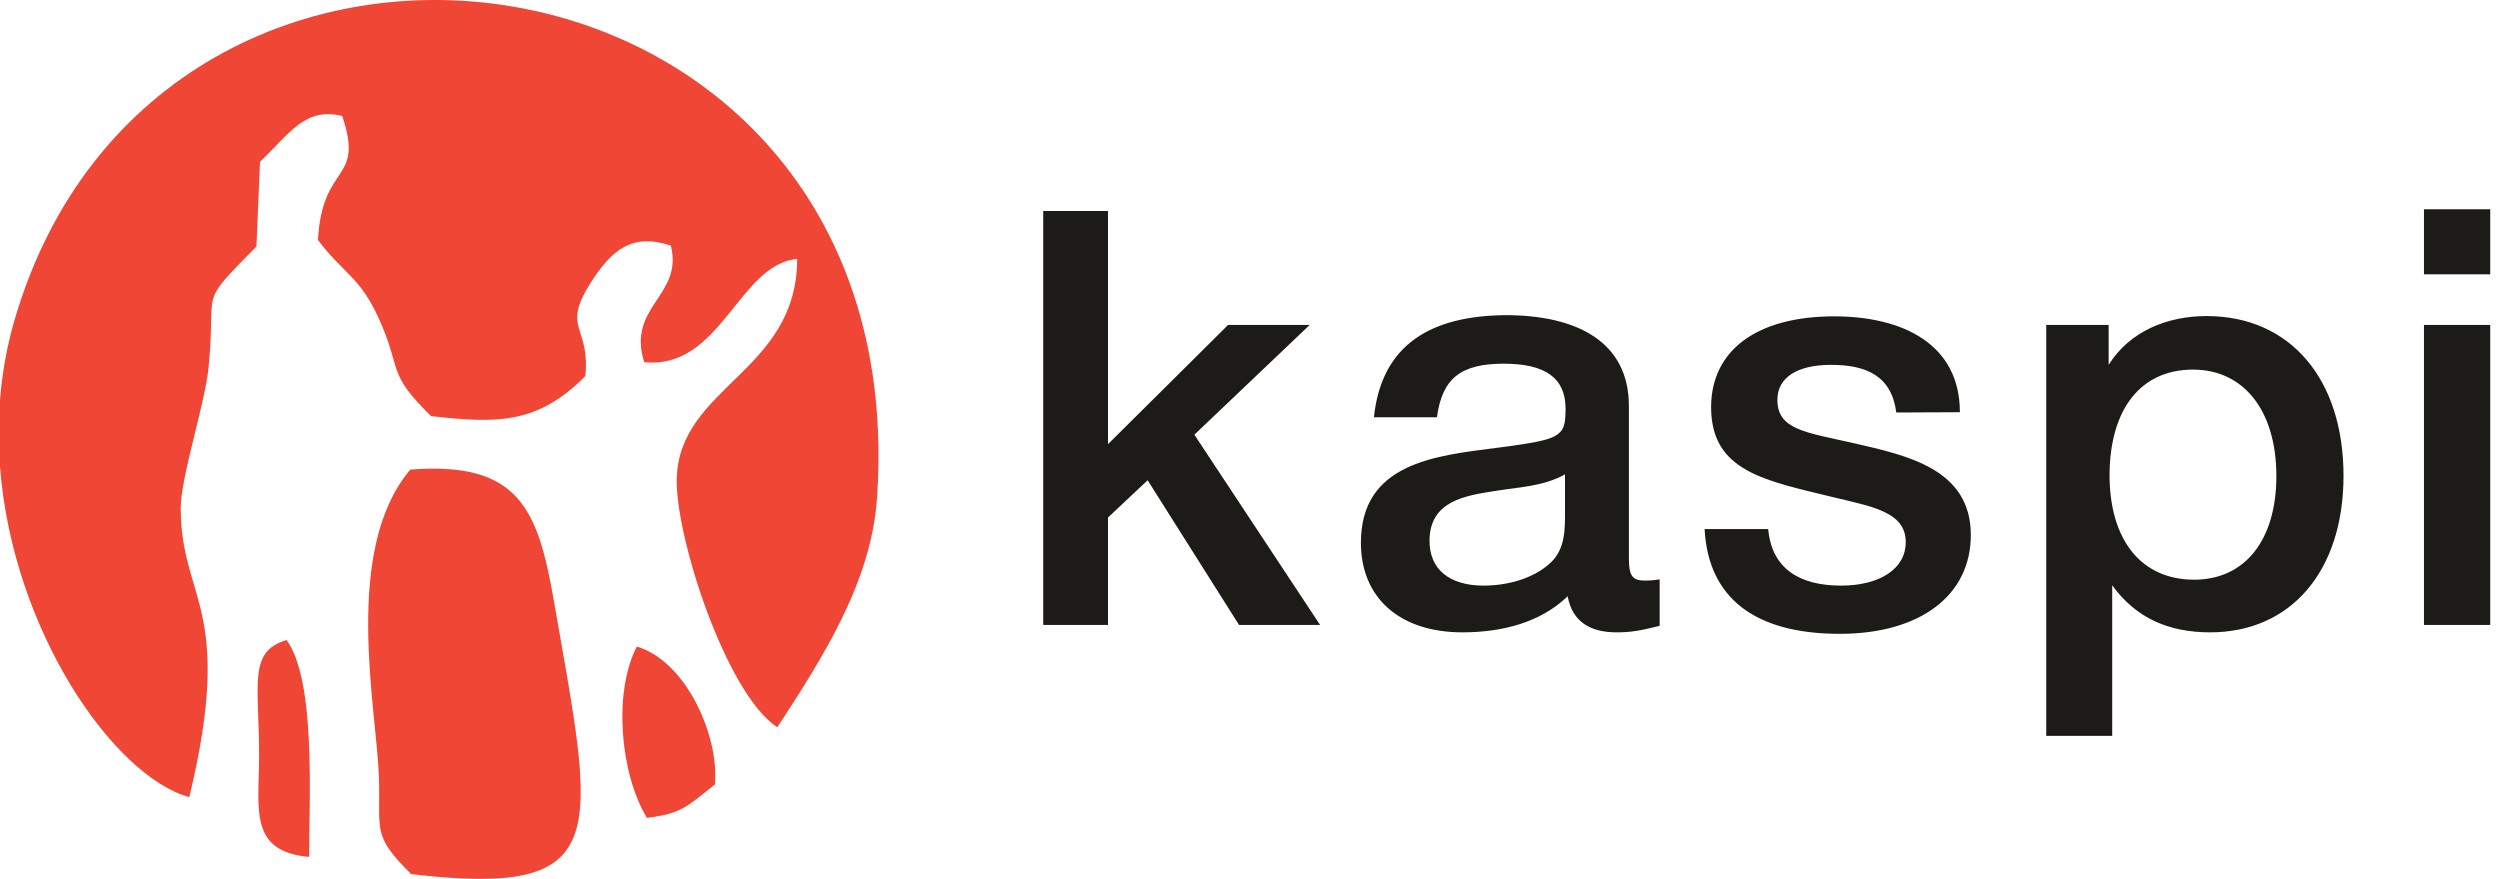
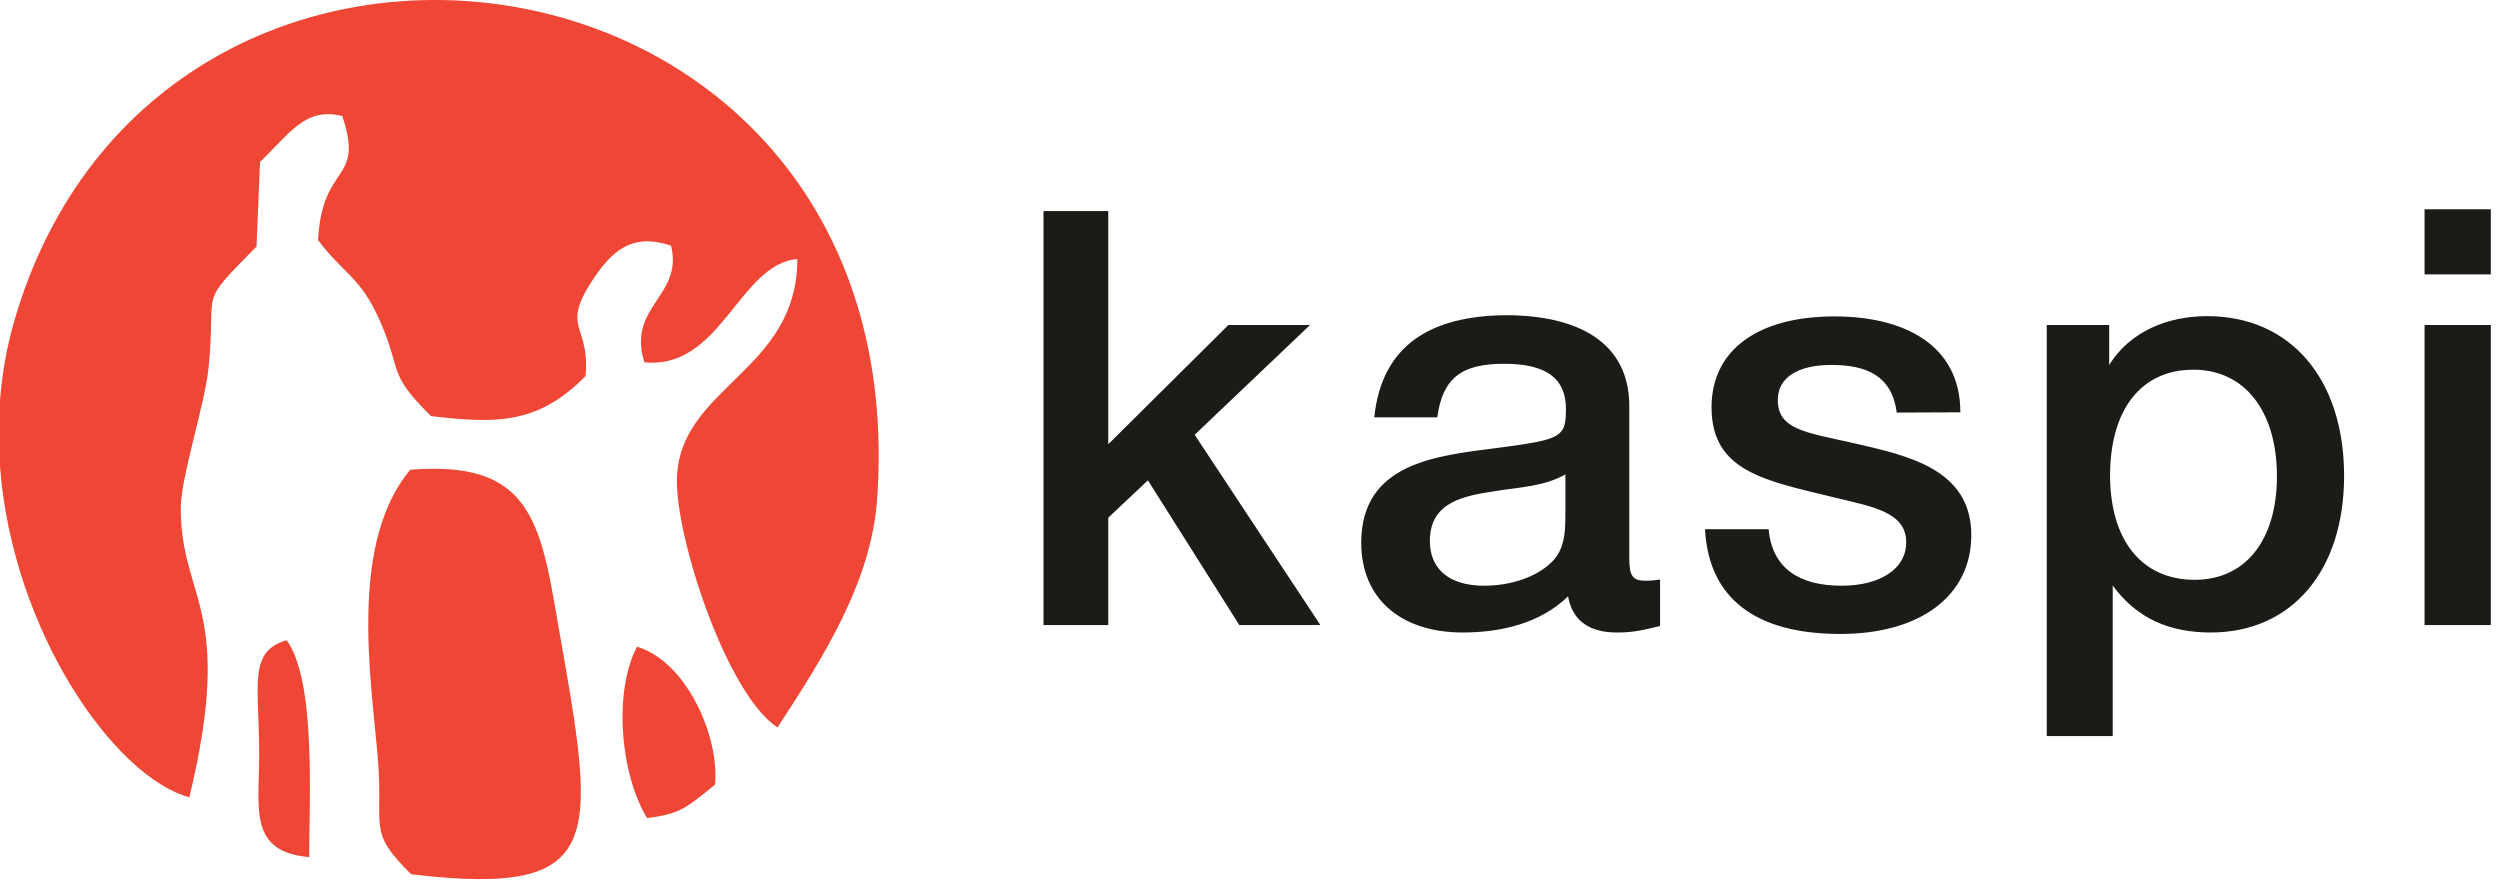
- <svg xmlns="http://www.w3.org/2000/svg" width="128" height="45" viewBox="0 0 128 45" fill="none">
-   <path d="M67.058 16.636H62.879L56.73 22.741V10.804H53.413V31.997H56.73V26.498L58.759 24.589L63.439 31.997H67.588L61.152 22.256L67.058 16.636ZM70.345 21.363H73.57C73.843 19.363 74.797 18.621 76.993 18.621C79.144 18.621 80.158 19.363 80.158 20.939C80.158 21.499 80.098 21.863 79.946 22.044C79.613 22.484 78.932 22.635 76.569 22.938C73.495 23.332 69.678 23.711 69.678 27.786C69.678 30.619 71.677 32.376 74.873 32.376C76.902 32.376 78.871 31.876 80.264 30.528C80.507 31.861 81.461 32.376 82.763 32.376C83.414 32.376 83.899 32.316 84.974 32.043V29.664C84.55 29.725 84.444 29.725 84.202 29.725C83.581 29.725 83.399 29.483 83.399 28.589V20.787C83.399 17.485 80.719 16.136 77.084 16.136C73.328 16.167 70.739 17.591 70.345 21.363ZM80.128 24.287V26.104C80.128 27.028 80.158 28.043 79.447 28.755C78.674 29.528 77.357 29.983 75.963 29.983C74.207 29.983 73.192 29.149 73.192 27.695C73.192 25.665 74.979 25.377 76.569 25.135C77.766 24.938 79.022 24.908 80.128 24.287ZM100.346 21.105C100.346 17.621 97.423 16.197 93.909 16.197C89.972 16.197 87.609 17.924 87.609 20.848C87.609 24.15 90.381 24.605 93.909 25.468C95.848 25.938 97.574 26.21 97.574 27.756C97.574 29.119 96.257 29.983 94.258 29.983C92.138 29.983 90.714 29.119 90.532 27.089H87.276C87.458 30.604 89.835 32.452 94.197 32.452C98.316 32.452 100.906 30.482 100.906 27.392C100.906 23.999 97.62 23.317 94.939 22.696C92.471 22.135 91.002 22.014 91.002 20.469C91.002 19.333 92.016 18.681 93.743 18.681C95.56 18.681 96.847 19.242 97.09 21.12L100.346 21.105ZM107.963 16.636H104.768V37.678H108.145V29.967C109.372 31.664 111.068 32.376 113.158 32.376C117.307 32.376 119.988 29.225 119.988 24.362C119.988 19.393 117.247 16.182 112.976 16.182C110.977 16.182 109.039 16.954 107.963 18.681V16.636ZM112.279 18.924C114.899 18.924 116.55 21.045 116.55 24.377C116.55 27.649 114.945 29.68 112.34 29.68C109.629 29.68 108.009 27.649 108.009 24.317C108.024 20.954 109.599 18.924 112.279 18.924ZM127.5 10.713H124.107V14.046H127.5V10.713ZM127.5 16.636H124.107V31.997H127.5V16.636Z" fill="#1C1B17" />
-   <path d="M9.692 40.813C12.04 31.073 9.253 30.739 9.253 26.013C9.253 24.437 10.495 20.665 10.677 18.832C11.101 14.621 10.056 15.742 13.13 12.621L13.312 8.288C14.857 6.804 15.629 5.471 17.522 5.94C18.673 9.364 16.492 8.288 16.28 12.288C17.567 14 18.431 14.166 19.4 16.317C20.627 19.044 19.748 19.014 22.065 21.302C25.473 21.695 27.532 21.71 29.971 19.256C30.228 16.636 28.714 16.863 30.258 14.454C31.319 12.803 32.364 11.909 34.347 12.576C34.999 15.151 32.076 15.681 32.984 18.544C36.907 18.938 37.816 13.53 40.814 13.257C40.814 19.029 34.787 19.787 34.65 24.483C34.559 27.422 37.164 35.511 39.799 37.238C42.117 33.678 44.615 29.8 44.903 25.498C46.917 -3.861 8.087 -9.209 0.712 16.499C0.333 17.817 0.106 19.15 0 20.483V23.892C0.651 32.345 5.861 39.768 9.692 40.813Z" fill="#EF4635" />
-   <path d="M21.05 44.753C31.546 45.995 30.44 42.753 28.365 30.8C27.547 26.089 26.593 23.605 21.005 24.044C17.522 28.18 19.279 36.239 19.4 39.769C19.491 42.556 19.021 42.738 21.05 44.753ZM33.121 41.874C34.877 41.662 35.18 41.299 36.604 40.163C36.831 37.754 35.18 33.876 32.606 33.103C31.394 35.436 31.742 39.587 33.121 41.874ZM15.826 43.874C15.826 40.935 16.189 34.86 14.675 32.77C12.661 33.361 13.281 35.088 13.266 38.769C13.251 41.465 12.751 43.601 15.826 43.874Z" fill="#EF4635" />
+ <svg xmlns="http://www.w3.org/2000/svg" width="91" height="32" viewBox="0 0 91 32" fill="none">
+   <path d="M47.686 11.83H44.714L40.341 16.171V7.682H37.983V22.753H40.341V18.843L41.784 17.485L45.112 22.753H48.063L43.486 15.826L47.686 11.83ZM50.023 15.191H52.317C52.51 13.769 53.189 13.241 54.75 13.241C56.28 13.241 57.001 13.769 57.001 14.889C57.001 15.288 56.958 15.546 56.85 15.676C56.614 15.988 56.129 16.096 54.449 16.311C52.263 16.591 49.549 16.861 49.549 19.759C49.549 21.773 50.97 23.023 53.243 23.023C54.686 23.023 56.086 22.667 57.077 21.708C57.249 22.656 57.927 23.023 58.853 23.023C59.317 23.023 59.661 22.98 60.426 22.786V21.094C60.124 21.137 60.049 21.137 59.877 21.137C59.435 21.137 59.306 20.965 59.306 20.329V14.781C59.306 12.433 57.4 11.474 54.815 11.474C52.144 11.496 50.303 12.508 50.023 15.191ZM56.98 17.27V18.563C56.98 19.22 57.001 19.942 56.495 20.448C55.946 20.997 55.009 21.32 54.018 21.32C52.769 21.32 52.047 20.728 52.047 19.694C52.047 18.25 53.318 18.046 54.449 17.873C55.3 17.733 56.194 17.712 56.98 17.27ZM71.357 15.008C71.357 12.53 69.278 11.517 66.78 11.517C63.98 11.517 62.3 12.745 62.3 14.825C62.3 17.173 64.27 17.496 66.78 18.11C68.158 18.444 69.386 18.638 69.386 19.737C69.386 20.706 68.449 21.32 67.027 21.32C65.52 21.32 64.507 20.706 64.378 19.263H62.063C62.192 21.762 63.883 23.076 66.984 23.076C69.914 23.076 71.755 21.676 71.755 19.478C71.755 17.065 69.418 16.581 67.512 16.139C65.757 15.74 64.712 15.654 64.712 14.555C64.712 13.747 65.434 13.284 66.661 13.284C67.954 13.284 68.869 13.683 69.041 15.018L71.357 15.008ZM76.774 11.83H74.501V26.793H76.903V21.31C77.775 22.516 78.981 23.023 80.468 23.023C83.418 23.023 85.325 20.782 85.325 17.324C85.325 13.79 83.375 11.507 80.338 11.507C78.917 11.507 77.538 12.056 76.774 13.284V11.83ZM79.843 13.457C81.706 13.457 82.88 14.965 82.88 17.335C82.88 19.662 81.738 21.105 79.886 21.105C77.958 21.105 76.806 19.662 76.806 17.291C76.817 14.9 77.937 13.457 79.843 13.457ZM90.666 7.618H88.254V9.988H90.666V7.618ZM90.666 11.83H88.254V22.753H90.666V11.83Z" fill="#1C1B17" />
+   <path d="M6.892 29.023C8.562 22.096 6.58 21.859 6.58 18.498C6.58 17.378 7.463 14.695 7.592 13.392C7.894 10.397 7.151 11.194 9.337 8.975L9.466 5.894C10.565 4.838 11.114 3.89 12.46 4.224C13.278 6.659 11.728 5.894 11.577 8.738C12.492 9.955 13.106 10.074 13.796 11.604C14.668 13.543 14.043 13.521 15.691 15.148C18.114 15.428 19.579 15.439 21.312 13.693C21.495 11.83 20.419 11.991 21.517 10.278C22.271 9.104 23.014 8.469 24.425 8.943C24.888 10.774 22.809 11.151 23.456 13.187C26.245 13.467 26.891 9.621 29.023 9.427C29.023 13.532 24.737 14.07 24.64 17.41C24.576 19.5 26.428 25.252 28.302 26.48C29.949 23.949 31.726 21.191 31.931 18.132C33.363 -2.746 5.751 -6.548 0.506 11.733C0.237 12.67 0.075 13.618 0 14.566V16.99C0.463 23.001 4.168 28.279 6.892 29.023Z" fill="#EF4635" />
+   <path d="M14.969 31.824C22.432 32.707 21.646 30.402 20.171 21.902C19.589 18.552 18.911 16.785 14.937 17.098C12.46 20.038 13.709 25.77 13.795 28.28C13.86 30.262 13.526 30.391 14.969 31.824ZM23.552 29.777C24.802 29.626 25.017 29.368 26.029 28.56C26.191 26.847 25.017 24.089 23.186 23.54C22.325 25.199 22.572 28.15 23.552 29.777ZM11.254 31.199C11.254 29.109 11.512 24.789 10.435 23.303C9.003 23.723 9.444 24.951 9.434 27.569C9.423 29.486 9.068 31.005 11.254 31.199Z" fill="#EF4635" />
</svg>
